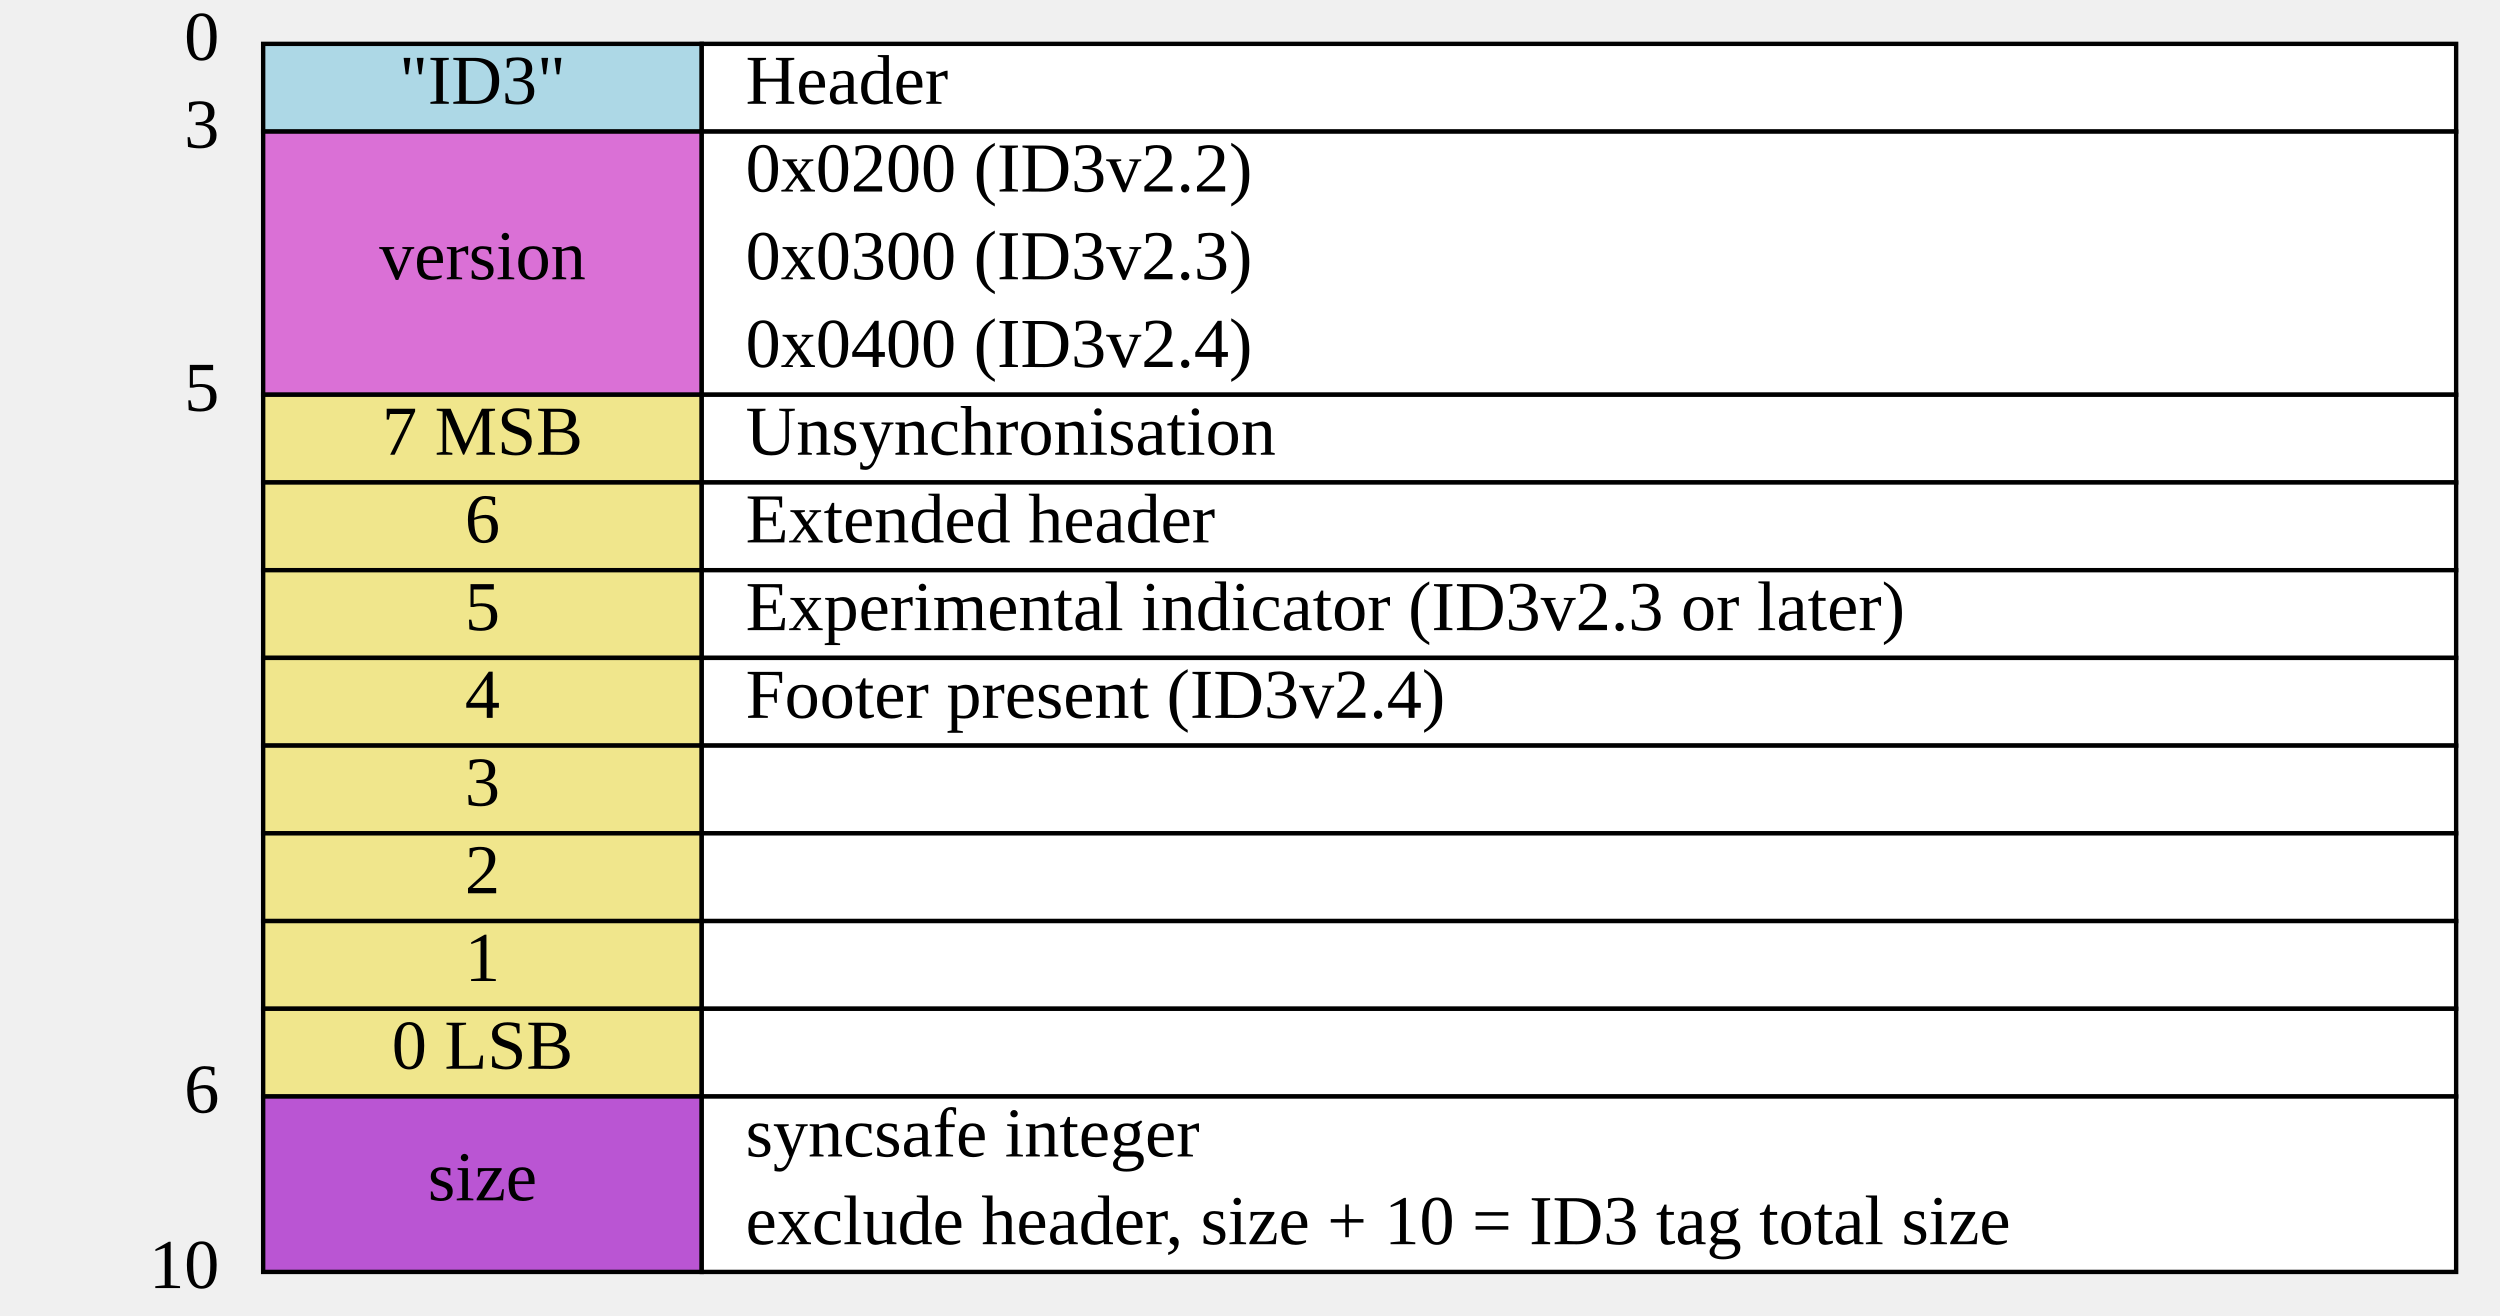
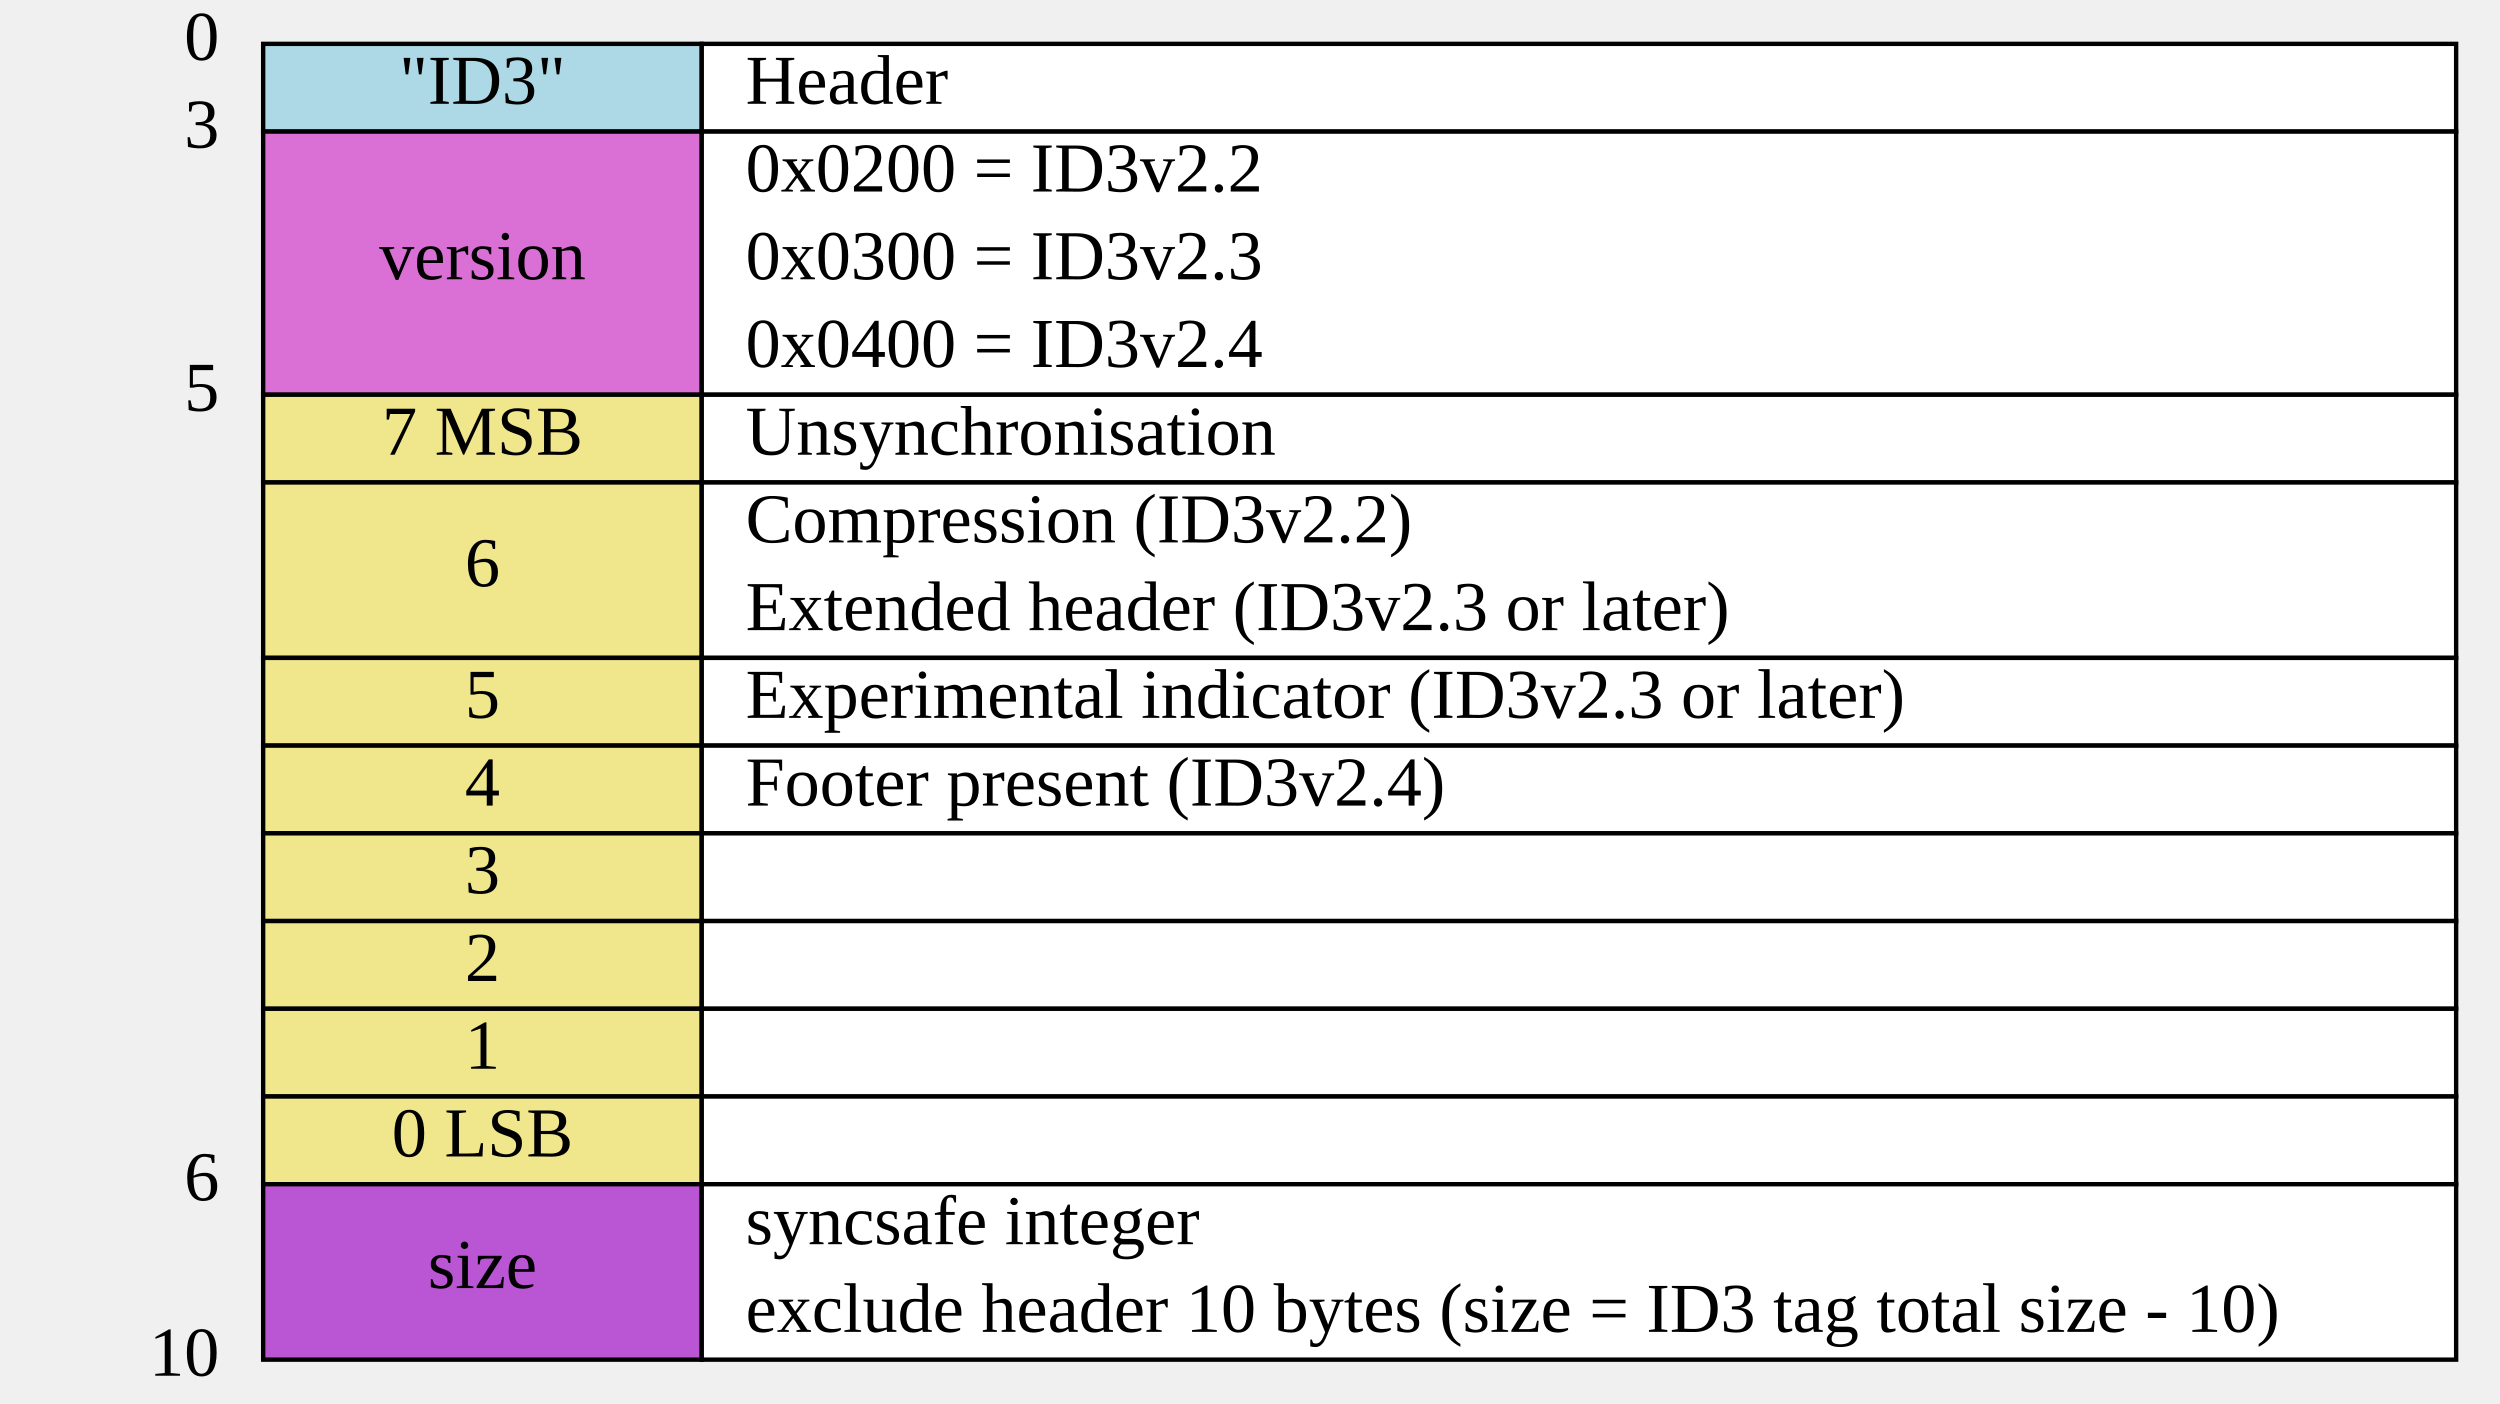
- <svg xmlns="http://www.w3.org/2000/svg" viewBox="0 0 570 300">
+ <svg xmlns="http://www.w3.org/2000/svg" viewBox="0 0 570 320">
  <style>
    rect {
      stroke: black;
      fill: white;
    }
    .con { fill: lightblue }
    .ast { fill: yellowgreen }
    .int { fill: orchid }
    .sin { fill: mediumorchid }
    .flg { fill: khaki }
    .pos { fill: gray }
    text {
      stroke: none;
      fill: black;
      font-size: 16px;
      text-anchor: middle;
      dominant-baseline: middle;
    }
    .ofs { text-anchor: end }
    .ifo { text-anchor: start }
  </style>
  <text x="50" y="10" class="ofs">0</text>
  <rect x="60" y="10" height="20" width="100" class="con" />
  <rect x="160" y="10" height="20" width="400" />
  <text x="110" y="20">"ID3"</text>
  <text x="170" y="20" class="ifo">Header</text>
  <text x="50" y="30" class="ofs">3</text>
  <rect x="60" y="30" height="60" width="100" class="int" />
  <rect x="160" y="30" height="60" width="400" />
  <text x="110" y="60">version</text>
-   <text x="170" y="40" class="ifo">0x0200 (ID3v2.2)</text>
-   <text x="170" y="60" class="ifo">0x0300 (ID3v2.3)</text>
-   <text x="170" y="80" class="ifo">0x0400 (ID3v2.4)</text>
+   <text x="170" y="40" class="ifo">0x0200 = ID3v2.2</text>
+   <text x="170" y="60" class="ifo">0x0300 = ID3v2.3</text>
+   <text x="170" y="80" class="ifo">0x0400 = ID3v2.4</text>
  <text x="50" y="90" class="ofs">5</text>
  <rect x="60" y="90" height="20" width="100" class="flg" />
  <rect x="160" y="90" height="20" width="400" />
  <text x="110" y="100">7 MSB</text>
  <text x="170" y="100" class="ifo">Unsynchronisation</text>
-   <rect x="60" y="110" height="20" width="100" class="flg" />
-   <rect x="160" y="110" height="20" width="400" />
-   <text x="110" y="120">6</text>
-   <text x="170" y="120" class="ifo">Extended header</text>
-   <rect x="60" y="130" height="20" width="100" class="flg" />
-   <rect x="160" y="130" height="20" width="400" />
-   <text x="110" y="140">5</text>
-   <text x="170" y="140" class="ifo">Experimental indicator (ID3v2.3 or later)</text>
+   <rect x="60" y="110" height="40" width="100" class="flg" />
+   <rect x="160" y="110" height="40" width="400" />
+   <text x="110" y="130">6</text>
+   <text x="170" y="120" class="ifo">Compression (ID3v2.2)</text>
+   <text x="170" y="140" class="ifo">Extended header (ID3v2.3 or later)</text>
  <rect x="60" y="150" height="20" width="100" class="flg" />
  <rect x="160" y="150" height="20" width="400" />
-   <text x="110" y="160">4</text>
-   <text x="170" y="160" class="ifo">Footer present (ID3v2.4)</text>
+   <text x="110" y="160">5</text>
+   <text x="170" y="160" class="ifo">Experimental indicator (ID3v2.3 or later)</text>
  <rect x="60" y="170" height="20" width="100" class="flg" />
  <rect x="160" y="170" height="20" width="400" />
-   <text x="110" y="180">3</text>
-   <text x="170" y="180" class="ifo" />
+   <text x="110" y="180">4</text>
+   <text x="170" y="180" class="ifo">Footer present (ID3v2.4)</text>
  <rect x="60" y="190" height="20" width="100" class="flg" />
  <rect x="160" y="190" height="20" width="400" />
-   <text x="110" y="200">2</text>
+   <text x="110" y="200">3</text>
  <text x="170" y="200" class="ifo" />
  <rect x="60" y="210" height="20" width="100" class="flg" />
  <rect x="160" y="210" height="20" width="400" />
-   <text x="110" y="220">1</text>
+   <text x="110" y="220">2</text>
  <text x="170" y="220" class="ifo" />
  <rect x="60" y="230" height="20" width="100" class="flg" />
  <rect x="160" y="230" height="20" width="400" />
-   <text x="110" y="240">0 LSB</text>
+   <text x="110" y="240">1</text>
  <text x="170" y="240" class="ifo" />
-   <text x="50" y="250" class="ofs">6</text>
-   <rect x="60" y="250" height="40" width="100" class="sin" />
-   <rect x="160" y="250" height="40" width="400" />
-   <text x="110" y="270">size</text>
-   <text x="170" y="260" class="ifo">syncsafe integer</text>
-   <text x="170" y="280" class="ifo">exclude header, size + 10 = ID3 tag total size</text>
-   <text x="50" y="290" class="ofs">10</text>
+   <rect x="60" y="250" height="20" width="100" class="flg" />
+   <rect x="160" y="250" height="20" width="400" />
+   <text x="110" y="260">0 LSB</text>
+   <text x="170" y="260" class="ifo" />
+   <text x="50" y="270" class="ofs">6</text>
+   <rect x="60" y="270" height="40" width="100" class="sin" />
+   <rect x="160" y="270" height="40" width="400" />
+   <text x="110" y="290">size</text>
+   <text x="170" y="280" class="ifo">syncsafe integer</text>
+   <text x="170" y="300" class="ifo">exclude header 10 bytes (size = ID3 tag total size - 10)</text>
+   <text x="50" y="310" class="ofs">10</text>
</svg>
